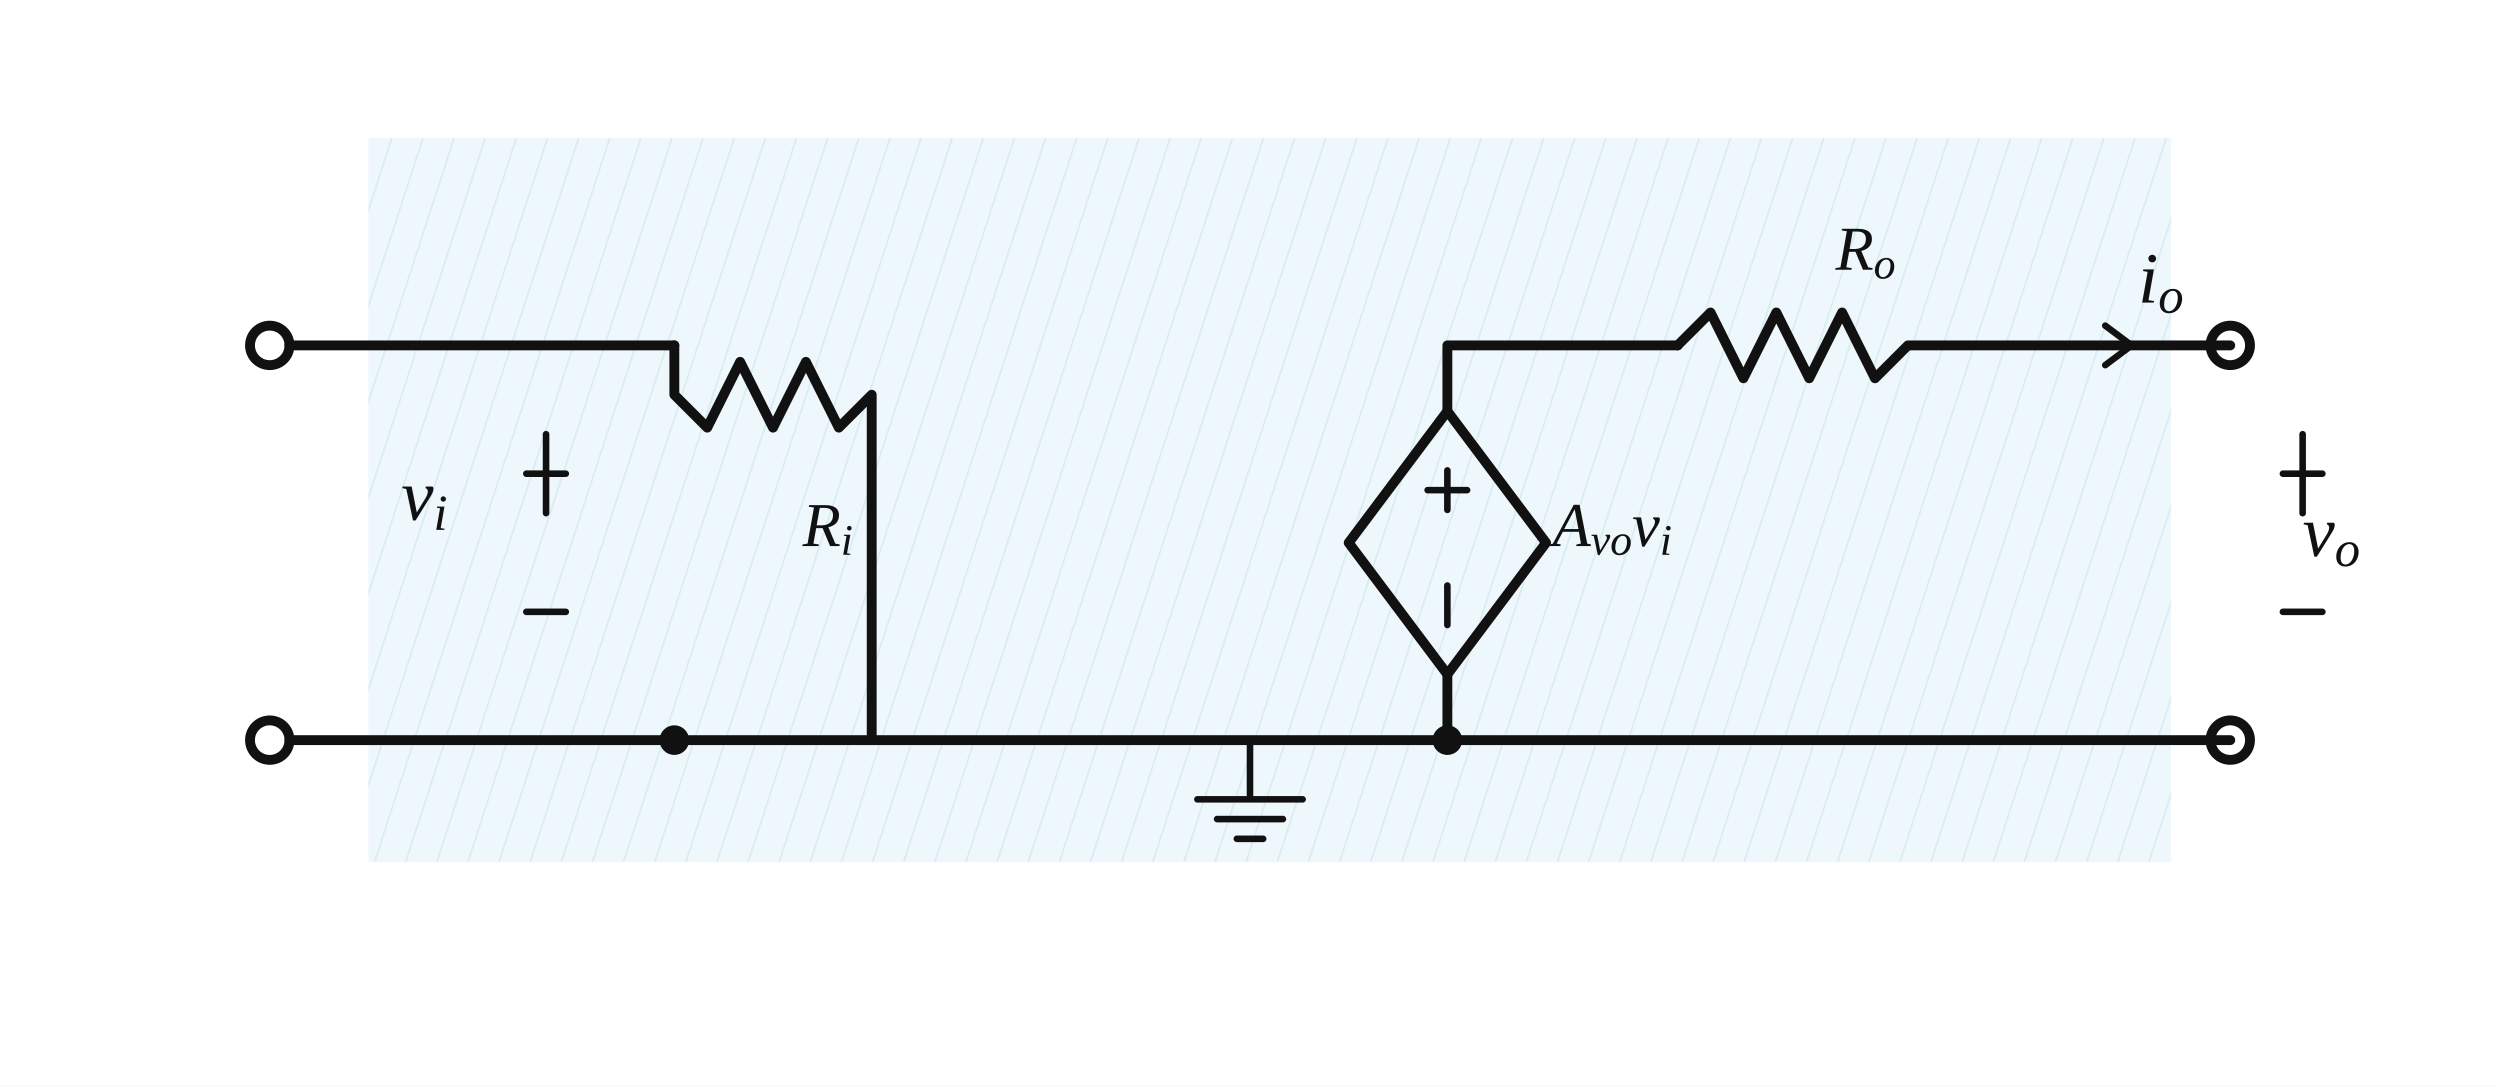
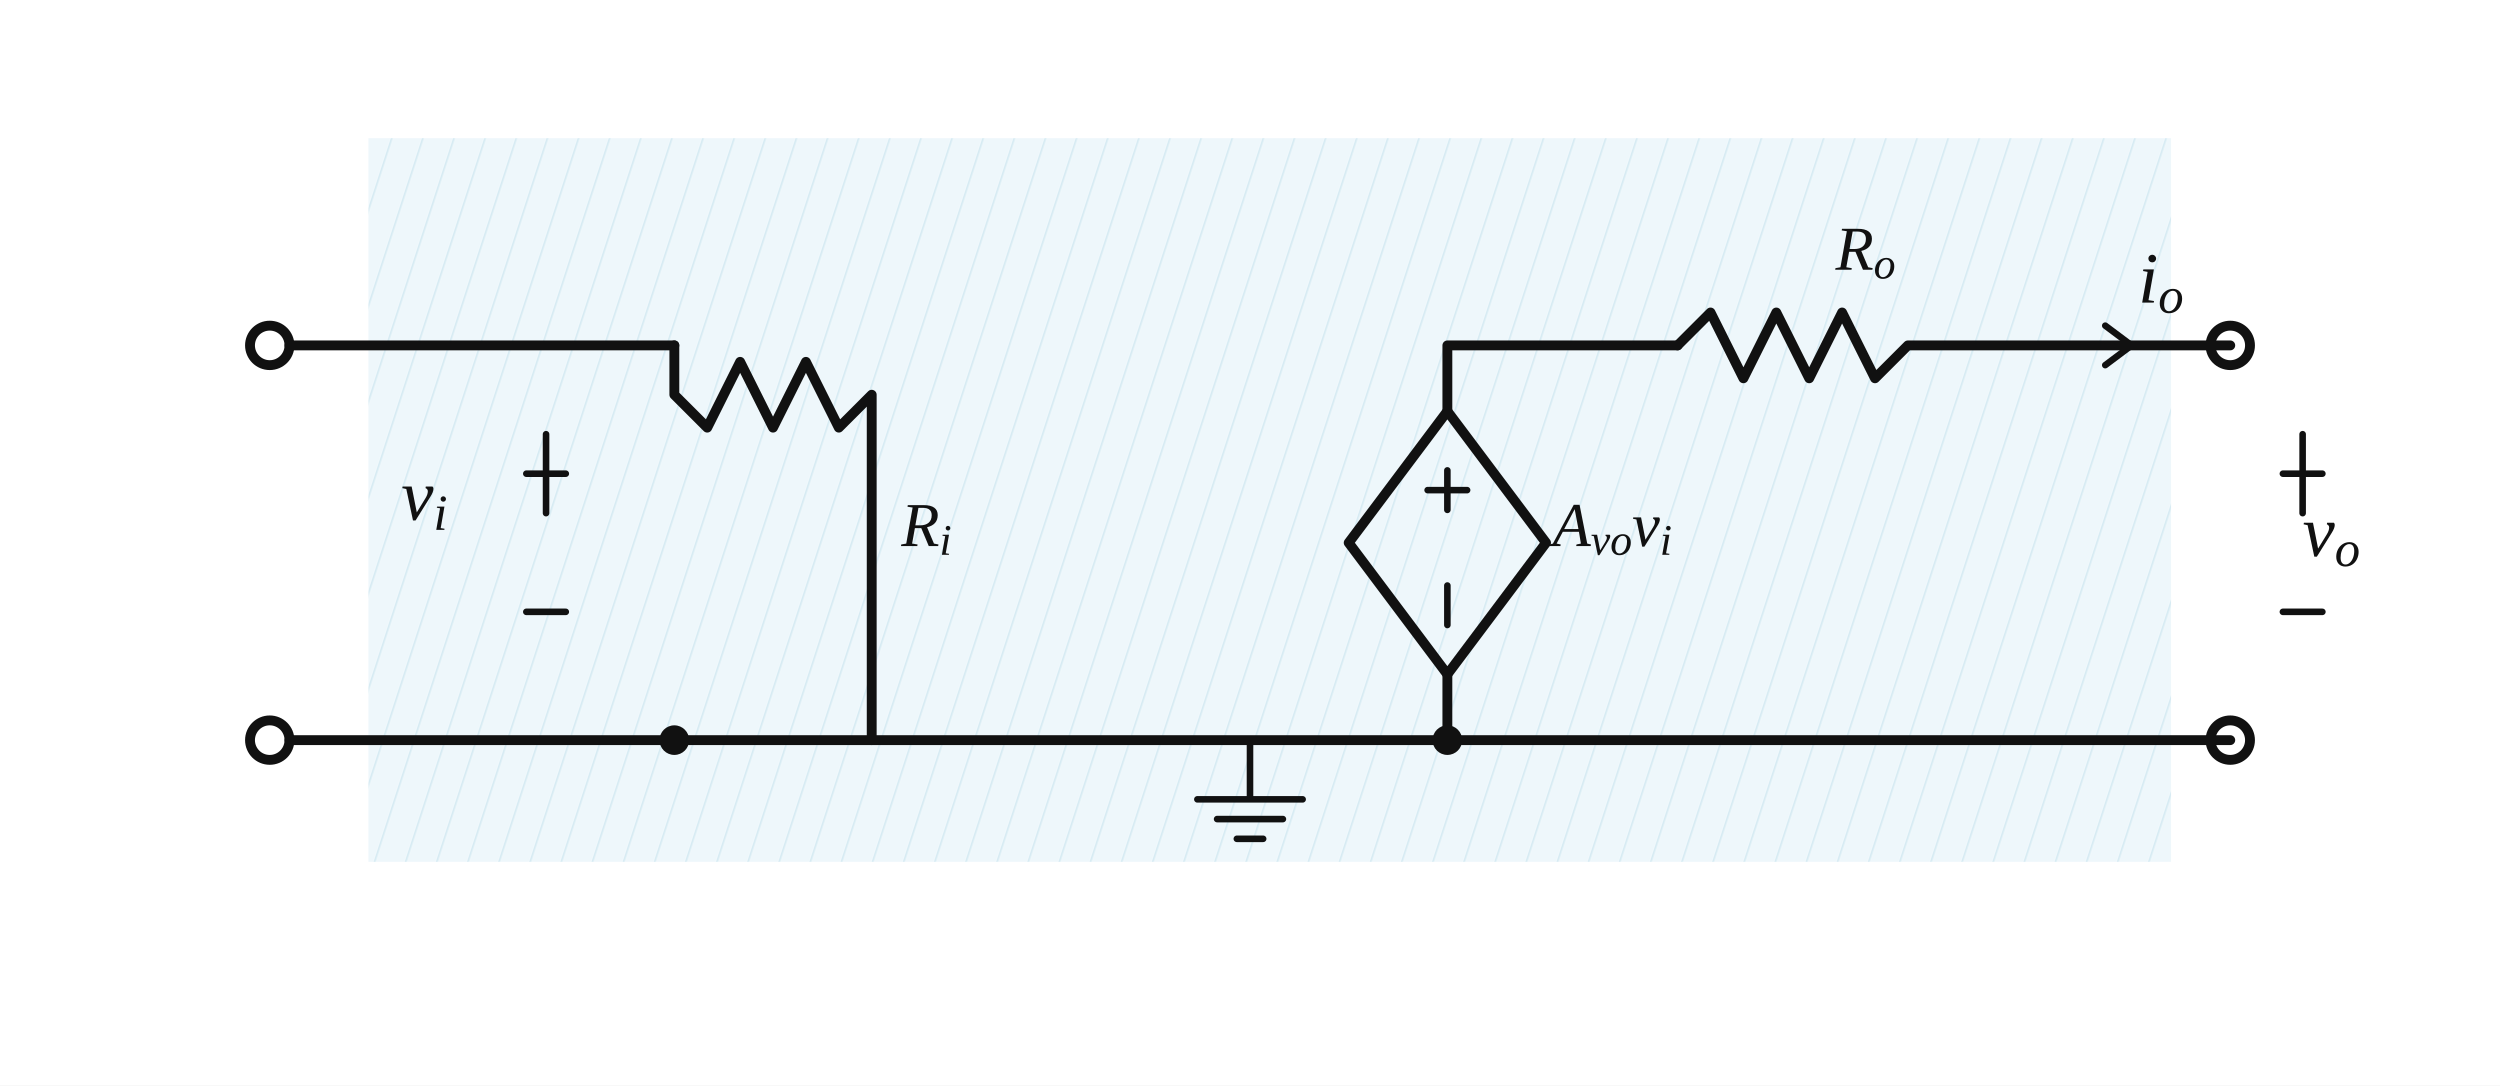
<svg xmlns="http://www.w3.org/2000/svg" viewBox="0 0 760 330" role="img" aria-labelledby="title desc">
  <defs>
    <pattern id="shade" width="9" height="9" patternUnits="userSpaceOnUse" patternTransform="rotate(18)">
      <rect width="9" height="9" fill="#eef7fb" />
      <path d="M0 0V9" stroke="#d7ebf3" stroke-width="1" />
    </pattern>
    <style>
      .wire{fill:none;stroke:#111;stroke-width:3;stroke-linecap:round;stroke-linejoin:round}
      .thin{fill:none;stroke:#111;stroke-width:2;stroke-linecap:round;stroke-linejoin:round}
      .math{fill:#111;font:italic 22px "Times New Roman",Georgia,serif}
      .small{fill:#111;font:italic 19px "Times New Roman",Georgia,serif}
      .port{fill:#fff;stroke:#111;stroke-width:3}
    </style>
  </defs>
  <rect width="760" height="330" fill="#fff" />
  <rect x="112" y="42" width="548" height="220" fill="url(#shade)" />
  <circle class="port" cx="82" cy="105" r="6" />
  <circle class="port" cx="82" cy="225" r="6" />
  <circle class="port" cx="678" cy="105" r="6" />
  <circle class="port" cx="678" cy="225" r="6" />
  <path class="wire" d="M88 105H205M88 225H678" />
  <path class="wire" d="M205 105V120l10 10 10-20 10 20 10-20 10 20 10-10v105" />
  <path class="wire" d="M440 125V105H510M440 205V225" />
  <path class="wire" d="M440 125L410 165 440 205 470 165Z" />
  <path class="wire" d="M510 105l10-10 10 20 10-20 10 20 10-20 10 20 10-10H678" />
  <circle cx="205" cy="225" r="4.5" fill="#111" />
  <circle cx="440" cy="225" r="4.5" fill="#111" />
  <path class="thin" d="M440 143v12M434 149h12M440 178v12" />
  <path class="thin" d="M616 105h32M640 99l8 6-8 6" />
  <path class="thin" d="M166 132v24M160 144h12M160 186h12" />
  <path class="thin" d="M700 132v24M694 144h12M694 186h12" />
  <path class="thin" d="M380 225v18m-16 0h32m-26 6h20m-14 6h8" />
  <text class="math" x="122" y="158">v<tspan baseline-shift="sub" font-size="70%">i</tspan>
  </text>
-   <text class="small" x="244" y="166">R<tspan baseline-shift="sub" font-size="70%">i</tspan>
+   <text class="small" x="274" y="166">R<tspan baseline-shift="sub" font-size="70%">i</tspan>
  </text>
  <text class="small" x="472" y="166">A<tspan baseline-shift="sub" font-size="70%">vo</tspan>v<tspan baseline-shift="sub" font-size="70%">i</tspan>
  </text>
  <text class="small" x="558" y="82">R<tspan baseline-shift="sub" font-size="70%">o</tspan>
  </text>
  <text class="math" x="700" y="169">v<tspan baseline-shift="sub" font-size="70%">o</tspan>
  </text>
  <text class="math" x="650" y="92">i<tspan baseline-shift="sub" font-size="70%">o</tspan>
  </text>
</svg>
